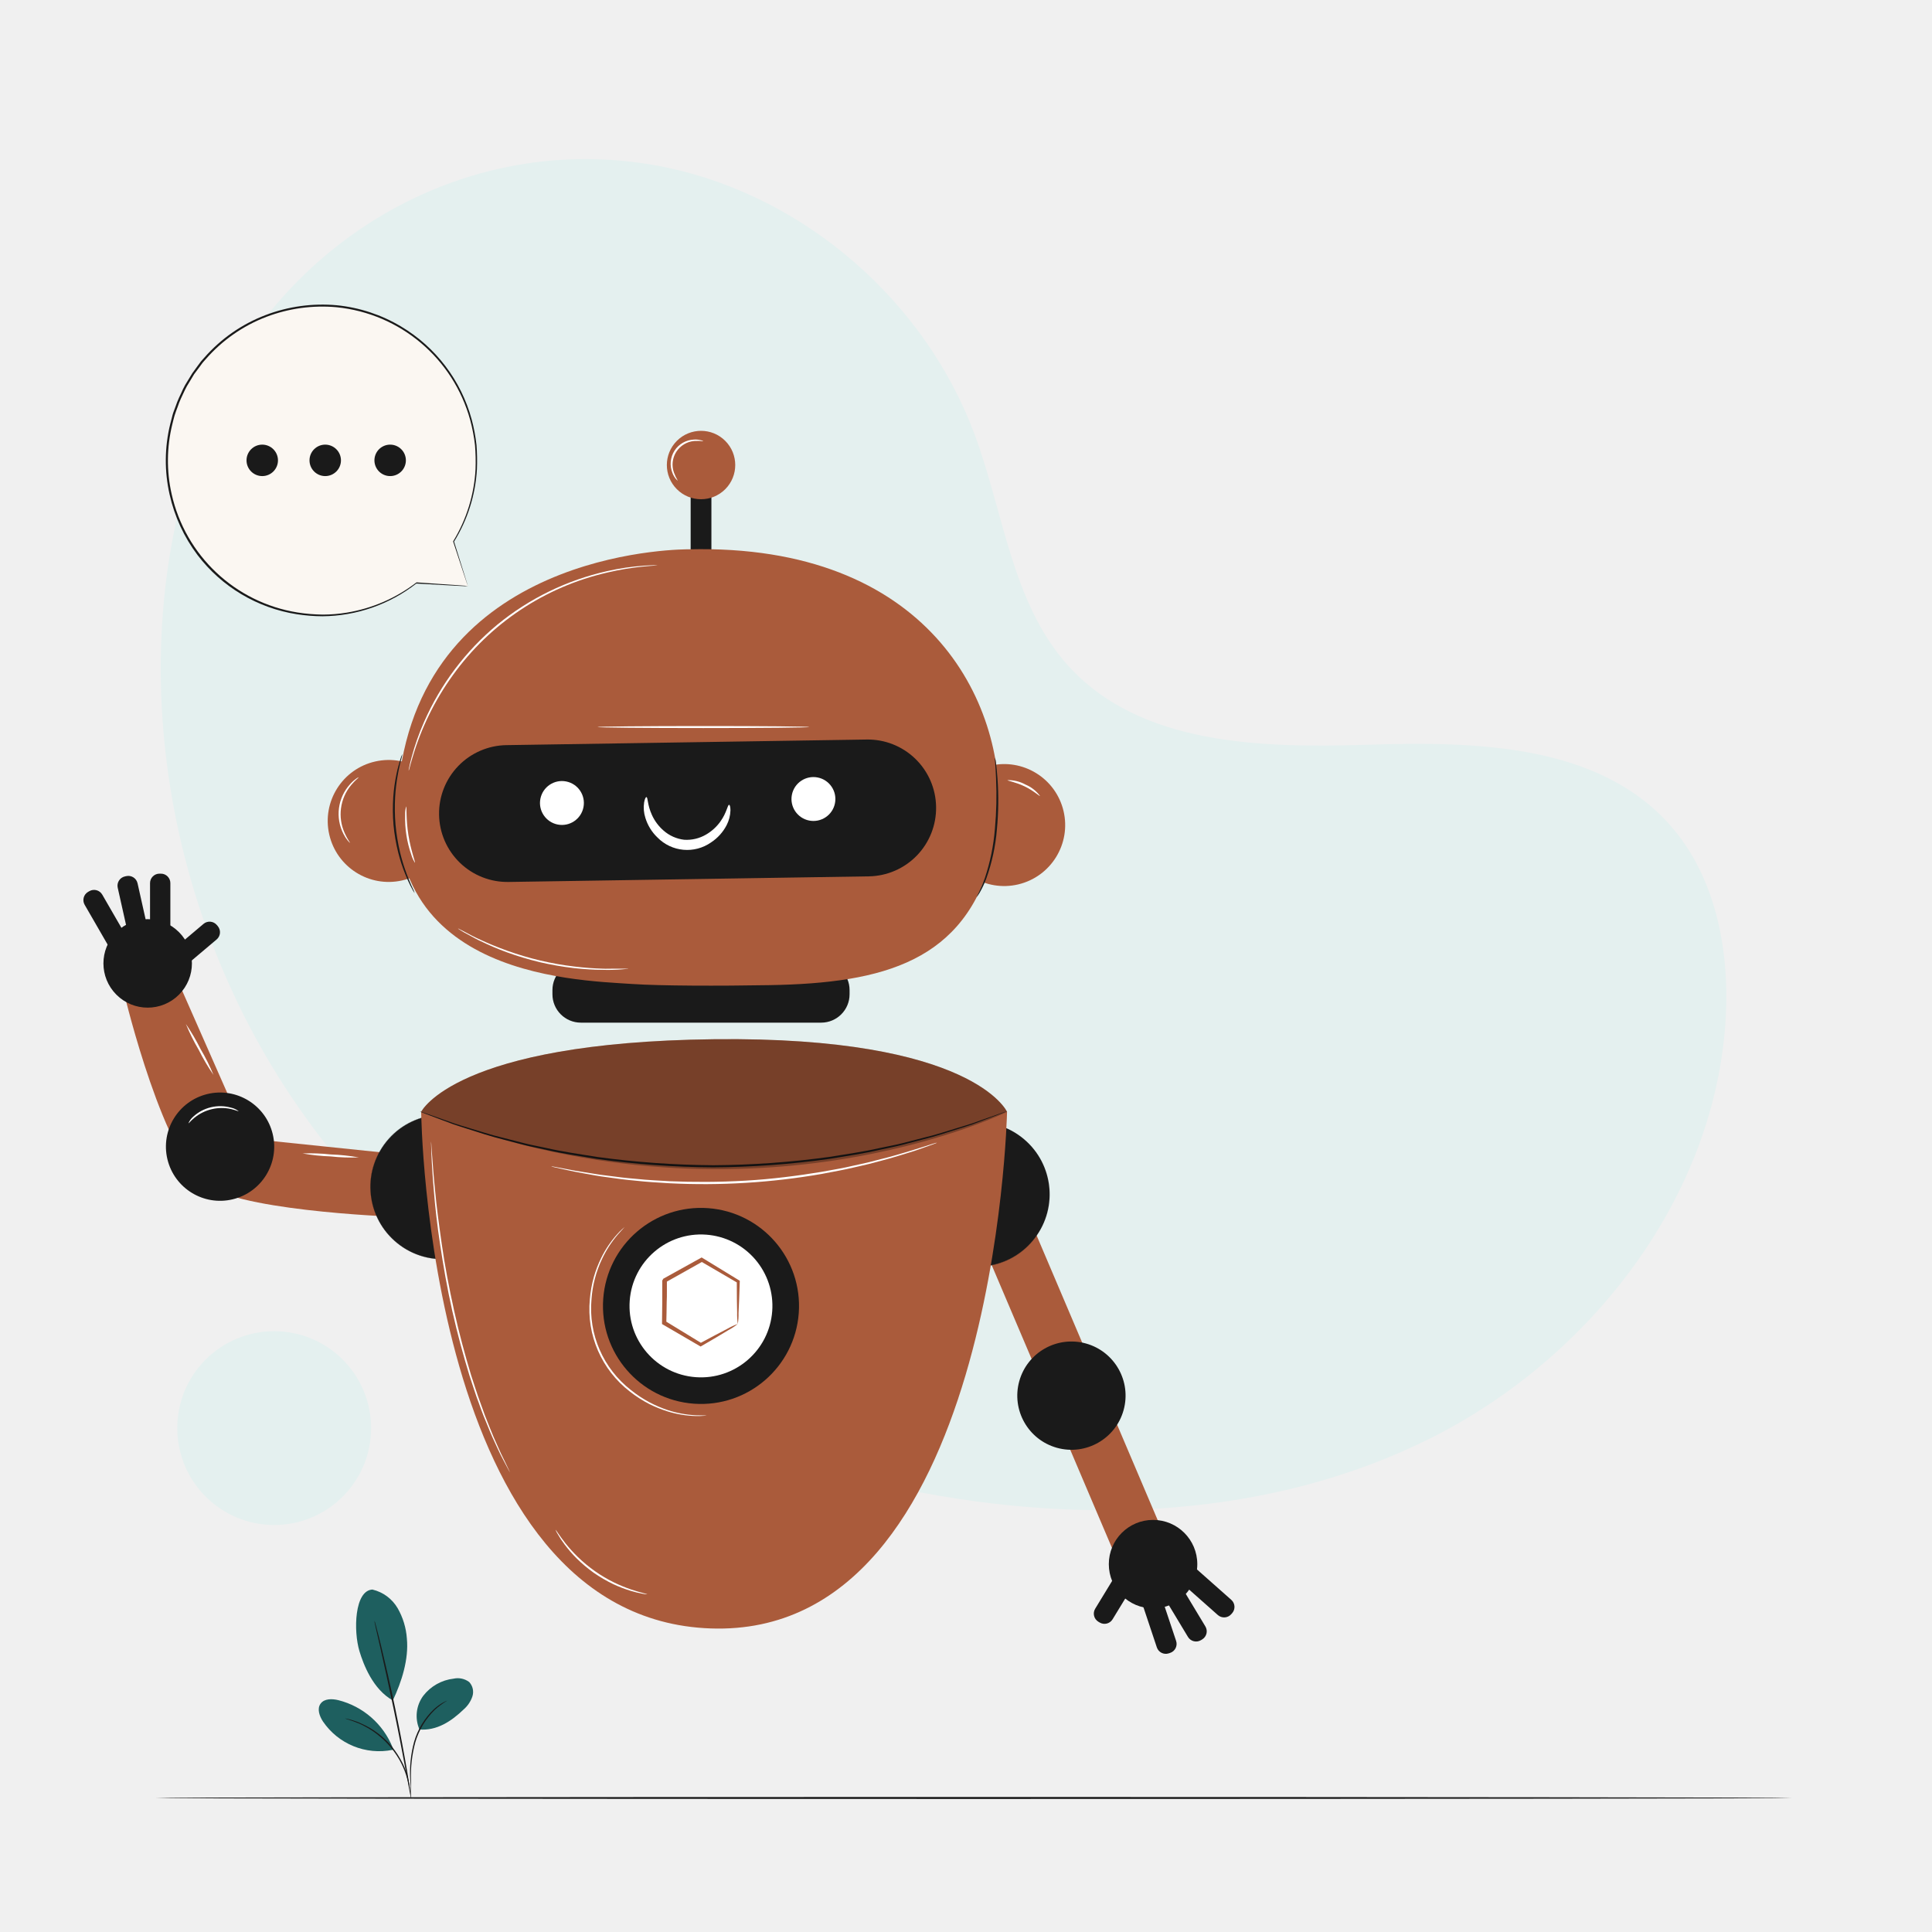
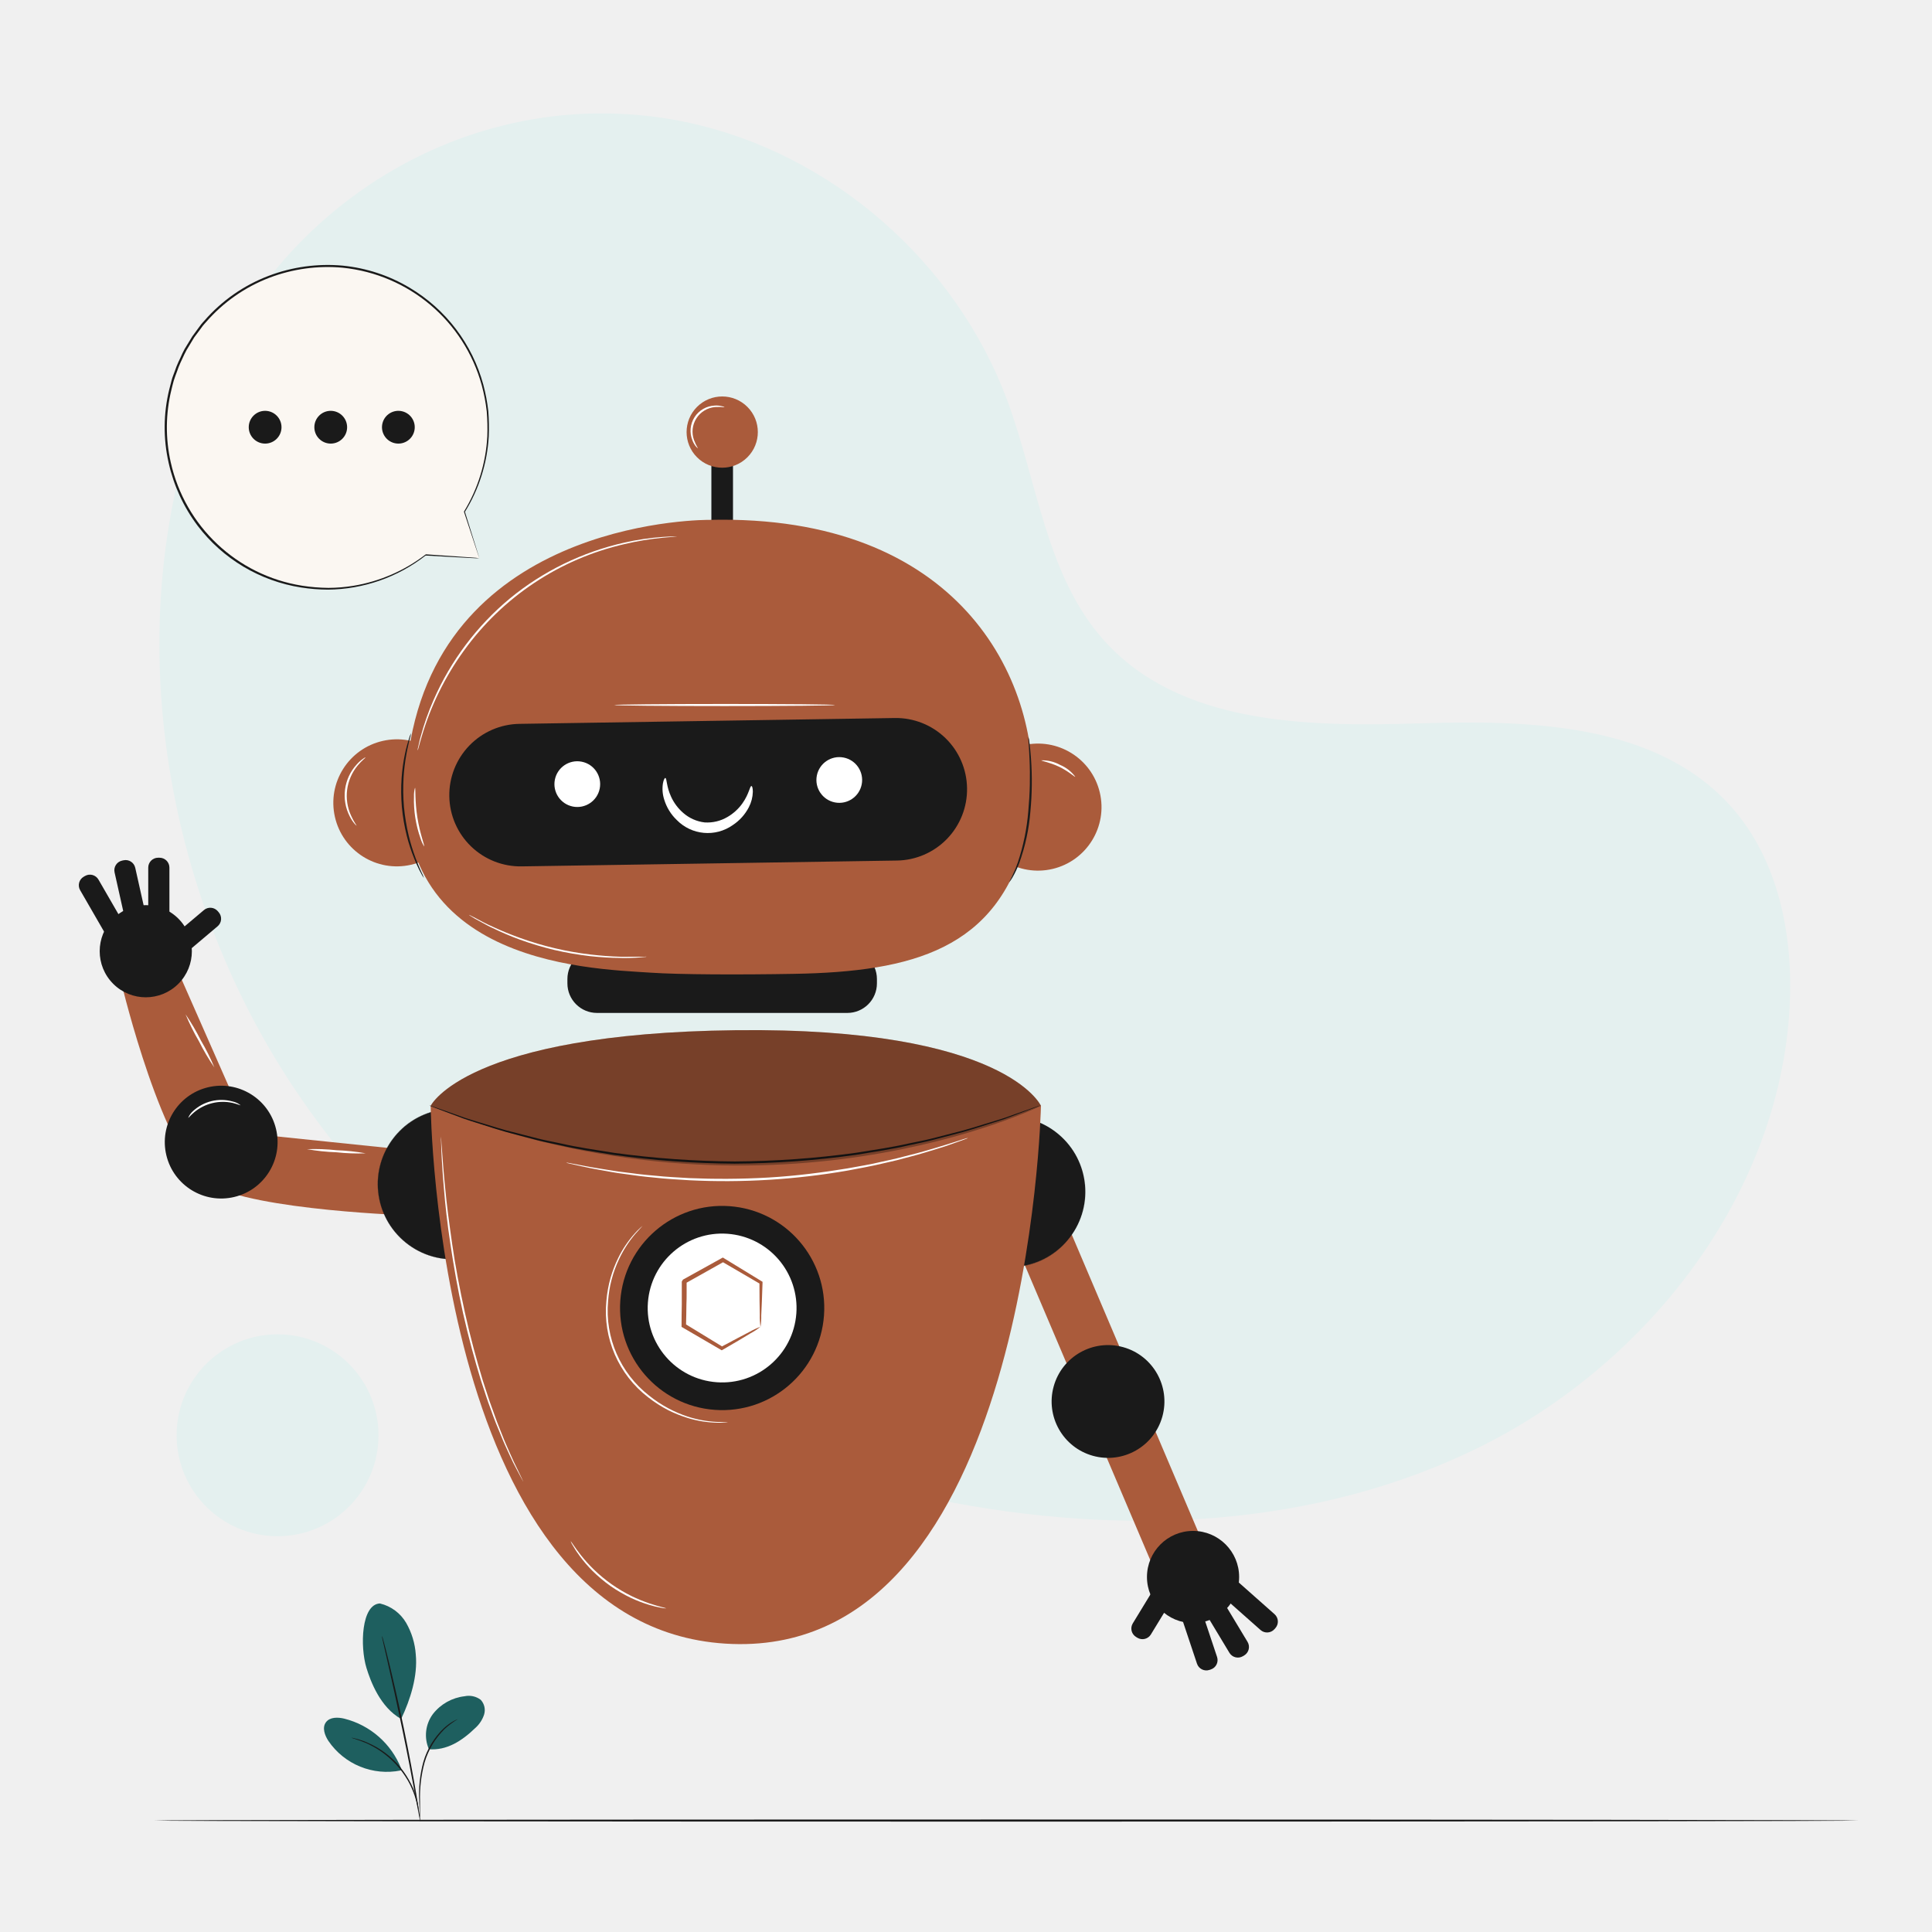
- <svg xmlns="http://www.w3.org/2000/svg" viewBox="0 0 500 500">
+ <svg xmlns="http://www.w3.org/2000/svg" viewBox="2 13 480 480">
  <g id="background-simple">
    <path d="M58.74,97.09l2.43-4c20.52-33.81,57.61-54.19,96.72-51.71a100.9,100.9,0,0,1,15,2.05c35.56,7.61,66.5,34.5,79.32,68.94,7.54,20.25,9.65,43.57,24,59.65,18.63,20.92,50.26,21.58,78.06,20.71s59.45-.13,78,20.88c11.61,13.15,15.3,31.86,14.37,49.47-2.48,46.64-35,88.35-76.31,109.08s-90,22.58-135.24,13.46c-63.36-12.77-123.63-47.85-159.85-102S29.76,155.57,58.74,97.09Z" style="fill:#E4F0EF" />
    <circle cx="70.96" cy="369.59" r="25.08" style="fill:#E4F0EF" />
  </g>
  <g id="Floor">
    <path d="M463.78,465.31c0,.15-94.83.26-211.77.26s-211.79-.11-211.79-.26,94.8-.26,211.79-.26S463.78,465.17,463.78,465.31Z" style="fill:#1A1A1A" />
  </g>
  <g id="Plant">
    <path d="M96.44,411.39a10.28,10.28,0,0,1,6.47,4.81,18.34,18.34,0,0,1,2.39,7.87c.51,5.32-1.34,11.19-3.64,16-5.19-2.9-7.6-9.35-8.62-12.7-1.61-5.29-1.31-15.84,3.4-16" style="fill:#1E5F5F" />
    <path d="M108.56,447.59a8.77,8.77,0,0,1,1-8.75,11.62,11.62,0,0,1,7.86-4.41,4.94,4.94,0,0,1,4,.87,3.75,3.75,0,0,1,.84,3.72,7.65,7.65,0,0,1-2.18,3.3c-3.29,3.18-7.06,5.65-11.62,5.27" style="fill:#1E5F5F" />
    <path d="M106.32,464.72a5.66,5.66,0,0,1-.07-1.1c0-.78,0-1.79-.08-3a30.59,30.59,0,0,1,1-9.85,18.82,18.82,0,0,1,5.13-8.43,12.8,12.8,0,0,1,2.45-1.77,6.72,6.72,0,0,1,.73-.36.75.75,0,0,1,.27-.1,20.44,20.44,0,0,0-3.26,2.43,19.41,19.41,0,0,0-5,8.34,32.94,32.94,0,0,0-1.13,9.74c0,1.27,0,2.29,0,3A7.51,7.51,0,0,1,106.32,464.72Z" style="fill:#1A1A1A" />
    <path d="M96.92,419.45a2.53,2.53,0,0,1,.15.45q.15.51.36,1.32c.31,1.15.74,2.82,1.24,4.89,1,4.14,2.34,9.88,3.66,16.24s2.38,12.16,3.09,16.36c.35,2.1.62,3.8.8,5,.08.56.14,1,.19,1.36a2.42,2.42,0,0,1,0,.48,3.23,3.23,0,0,1-.12-.47c-.07-.35-.15-.79-.26-1.35-.23-1.21-.54-2.9-.92-4.95-.78-4.19-1.88-10-3.2-16.33s-2.6-12.1-3.54-16.25c-.47-2-.85-3.71-1.12-4.92-.12-.55-.22-1-.29-1.34A2.12,2.12,0,0,1,96.92,419.45Z" style="fill:#1A1A1A" />
    <path d="M101.66,452.36A20.57,20.57,0,0,0,87.56,440c-1.61-.39-3.61-.44-4.59.9s-.29,3.24.62,4.63a17.56,17.56,0,0,0,18,7.33" style="fill:#1E5F5F" />
    <path d="M89.32,444.73a6.16,6.16,0,0,1,1,.21,11.35,11.35,0,0,1,1.17.34c.44.16,1,.3,1.51.55s1.16.49,1.77.83a18.09,18.09,0,0,1,1.94,1.14,22.29,22.29,0,0,1,3.93,3.32,22.69,22.69,0,0,1,3,4.17,20.41,20.41,0,0,1,1,2,18.24,18.24,0,0,1,.67,1.84c.2.56.28,1.1.4,1.56a10.85,10.85,0,0,1,.22,1.2,6,6,0,0,1,.1,1c-.09,0-.25-1.46-1-3.71a18,18,0,0,0-.69-1.79,20.41,20.41,0,0,0-1-2,23.22,23.22,0,0,0-3-4.08,24.29,24.29,0,0,0-3.84-3.29c-.66-.42-1.28-.83-1.9-1.14a17.32,17.32,0,0,0-1.73-.86C90.74,445.14,89.29,444.81,89.32,444.73Z" style="fill:#1A1A1A" />
  </g>
  <g id="speech-bubble">
    <path d="M121.1,151.7l-3.7-11.55a40.18,40.18,0,1,0-9.62,10.7l0,0Z" style="fill:#FBF7F2" />
    <path d="M121.1,151.7l-.84,0-2.54-.13-10-.55a.11.11,0,0,1-.11-.12.14.14,0,0,1,0-.06l0,0,.16.16a40.07,40.07,0,0,1-24.31,8.49,45,45,0,0,1-6.65-.53,40.08,40.08,0,0,1-25.7-15.33A40.71,40.71,0,0,1,43.9,128a39.65,39.65,0,0,1,.16-18.28c.19-.76.39-1.53.59-2.29s.53-1.5.79-2.25a22.44,22.44,0,0,1,.88-2.23c.34-.72.69-1.44,1-2.17a17.46,17.46,0,0,1,1.18-2.11l1.27-2.08,1.46-2,.74-1c.25-.32.54-.61.81-.92A40,40,0,0,1,68.75,81.53,41.2,41.2,0,0,1,87.16,79a40.15,40.15,0,0,1,16.61,5.48,40.28,40.28,0,0,1,18.31,24.1,44.63,44.63,0,0,1,1.24,6.6,52.93,52.93,0,0,1,.11,6.26,39.91,39.91,0,0,1-5.94,18.76v-.09c1.18,3.76,2.08,6.66,2.7,8.64.3,1,.52,1.69.68,2.2l.22.74s-.1-.27-.27-.77l-.73-2.21c-.64-2-1.59-4.82-2.81-8.53a.13.13,0,0,1,0-.09,39.89,39.89,0,0,0,5.79-18.67,52,52,0,0,0-.14-6.2,43.7,43.7,0,0,0-1.25-6.54A40,40,0,0,0,87.12,79.51,40.7,40.7,0,0,0,68.94,82,39.6,39.6,0,0,0,53.21,93c-.26.31-.55.59-.8.91l-.73,1-1.44,1.93L49,98.9A17.93,17.93,0,0,0,47.82,101c-.34.71-.68,1.43-1,2.14a21.79,21.79,0,0,0-.86,2.2c-.26.74-.57,1.47-.79,2.22s-.39,1.51-.58,2.26a39.35,39.35,0,0,0-.18,18A39.84,39.84,0,0,0,77,158.51a45.64,45.64,0,0,0,6.59.55,39.35,39.35,0,0,0,6.15-.51,40.12,40.12,0,0,0,18-7.79.11.11,0,0,1,.16,0,.12.12,0,0,1,0,.14l0,0-.08-.18,9.88.68,2.56.18Z" style="fill:#1A1A1A" />
    <path d="M71.94,119.14a4.07,4.07,0,1,1-4.07-4.07A4.08,4.08,0,0,1,71.94,119.14Z" style="fill:#1A1A1A" />
    <path d="M88.24,119.14a4.07,4.07,0,1,1-4.07-4.07A4.08,4.08,0,0,1,88.24,119.14Z" style="fill:#1A1A1A" />
    <path d="M104.5,117.11a4.07,4.07,0,1,1-5.57-1.49A4.07,4.07,0,0,1,104.5,117.11Z" style="fill:#1A1A1A" />
  </g>
  <g id="Character">
    <path d="M106.12,299,64,294.64,46.16,254.15,32.3,257.76S42.54,300.55,54,307.18,104.61,315,104.61,315Z" style="fill:#AA5B3B" />
    <circle cx="114.55" cy="307.18" r="18.68" transform="translate(-191.15 188.74) rotate(-48.37)" style="fill:#1A1A1A" />
    <path d="M114.55,325.88a18.71,18.71,0,1,1,13.23-5.48A18.59,18.59,0,0,1,114.55,325.88Zm0-37.36A18.66,18.66,0,1,0,127.74,294,18.54,18.54,0,0,0,114.55,288.52Z" style="fill:#1A1A1A" />
    <circle cx="56.95" cy="296.76" r="14.01" transform="translate(-67.7 21.49) rotate(-13.5)" style="fill:#1A1A1A" />
    <circle cx="38.22" cy="249.33" r="11.45" transform="translate(-165.11 100.05) rotate(-45)" style="fill:#1A1A1A" />
    <path d="M45.66,241.68H58a0,0,0,0,1,0,0v5.27a0,0,0,0,1,0,0H45.66a2.45,2.45,0,0,1-2.45-2.45v-.36A2.45,2.45,0,0,1,45.66,241.68Z" transform="translate(246.88 398.32) rotate(139.82)" style="fill:#1A1A1A" />
    <path d="M36.52,230.85h12a.35.35,0,0,1,.35.35v4.56a.35.35,0,0,1-.35.35h-12a2.45,2.45,0,0,1-2.45-2.45v-.36A2.45,2.45,0,0,1,36.52,230.85Z" transform="translate(274.94 192.03) rotate(90)" style="fill:#1A1A1A" />
    <path d="M29.17,231.36h12a.35.35,0,0,1,.35.35v4.56a.35.35,0,0,1-.35.35h-12a2.45,2.45,0,0,1-2.45-2.45v-.36a2.45,2.45,0,0,1,2.45-2.45Z" transform="translate(255.01 149.62) rotate(77.39)" style="fill:#1A1A1A" />
    <path d="M21.72,234.48h12a.35.35,0,0,1,.35.35v4.56a.35.35,0,0,1-.35.35h-12a2.45,2.45,0,0,1-2.45-2.45v-.36a2.45,2.45,0,0,1,2.45-2.45Z" transform="translate(218.67 95.48) rotate(60)" style="fill:#1A1A1A" />
    <rect x="270.44" y="311.97" width="13.7" height="92.95" transform="translate(672.75 579.77) rotate(156.96)" style="fill:#AA5B3B" />
    <circle cx="252.96" cy="309.12" r="18.68" transform="translate(-146.41 302.29) rotate(-49.73)" style="fill:#1A1A1A" />
    <path d="M253,327.84a18.72,18.72,0,0,1-17.9-24.23A18.7,18.7,0,1,1,253,327.84Zm0-37.38a18.66,18.66,0,1,0,17.85,24.16h0a18.67,18.67,0,0,0-12.33-23.32A18.77,18.77,0,0,0,252.94,290.46Z" style="fill:#1A1A1A" />
    <circle cx="277.29" cy="361.2" r="14.01" transform="translate(-144.97 531.65) rotate(-74.47)" style="fill:#1A1A1A" />
    <circle cx="298.41" cy="404.8" r="11.45" style="fill:#1A1A1A" />
    <path d="M283.32,410.85h12.32a0,0,0,0,1,0,0v5.27a0,0,0,0,1,0,0H283.32a2.45,2.45,0,0,1-2.45-2.45v-.36A2.45,2.45,0,0,1,283.32,410.85Z" transform="translate(-214.84 444.45) rotate(-58.64)" style="fill:#1A1A1A" />
    <path d="M295.42,418.22h12a.35.35,0,0,1,.35.35v4.56a.35.35,0,0,1-.35.35h-12A2.45,2.45,0,0,1,293,421v-.36A2.45,2.45,0,0,1,295.42,418.22Z" transform="translate(-3.76 839.01) rotate(-108.46)" style="fill:#1A1A1A" />
    <path d="M302.23,415.42h12a.35.35,0,0,1,.35.35v4.56a.35.35,0,0,1-.35.35h-12a2.45,2.45,0,0,1-2.45-2.45v-.36a2.45,2.45,0,0,1,2.45-2.45Z" transform="translate(107.6 896.9) rotate(-121.07)" style="fill:#1A1A1A" />
    <path d="M308.31,410.1h12a.35.35,0,0,1,.35.35V415a.35.35,0,0,1-.35.35h-12a2.45,2.45,0,0,1-2.45-2.45v-.36A2.45,2.45,0,0,1,308.31,410.1Z" transform="translate(273.99 929.38) rotate(-138.46)" style="fill:#1A1A1A" />
    <path d="M109,287.74s1.35,131.14,74.94,133.7,76.68-132.76,76.68-133.7c0,0-8.69-19.55-75.81-18.79S109,287.74,109,287.74Z" style="fill:#AA5B3B" />
    <rect x="142.96" y="248.88" width="76.9" height="15.77" rx="7.35" transform="translate(362.83 513.54) rotate(180)" style="fill:#1A1A1A" />
    <rect x="178.74" y="120.89" width="5.37" height="27.15" transform="translate(362.85 268.94) rotate(180)" style="fill:#1A1A1A" />
    <circle cx="259.9" cy="213.5" r="15.78" transform="translate(-42.34 65.91) rotate(-13.37)" style="fill:#AA5B3B" />
    <circle cx="100.6" cy="212.46" r="15.78" transform="translate(-44.51 27.52) rotate(-12.78)" style="fill:#AA5B3B" />
    <path d="M178.3,142.16S114.14,141.39,104,197s44.1,56.61,59.71,57.66c7.07.48,22.21.53,35.57.29,29.58-.51,50.48-6.23,57.59-33.67a51.42,51.42,0,0,0,1.59-9.83C260.33,181.33,240,140.68,178.3,142.16Z" style="fill:#AA5B3B" />
    <path d="M224.84,226.8l-93.21,1.45a17.69,17.69,0,0,1-18-17.41h0a17.7,17.7,0,0,1,17.42-18l93.21-1.45a17.68,17.68,0,0,1,18,17.41h0A17.69,17.69,0,0,1,224.84,226.8Z" style="fill:#1A1A1A" />
    <path d="M151,208.91a5.68,5.68,0,1,1-4.48-6.67A5.68,5.68,0,0,1,151,208.91Z" style="fill:#fff" />
    <path d="M216.09,207.87a5.68,5.68,0,1,1-4.48-6.66A5.68,5.68,0,0,1,216.09,207.87Z" style="fill:#fff" />
    <path d="M206.72,339.82a25.37,25.37,0,1,1-23.46-27.15A25.38,25.38,0,0,1,206.72,339.82Z" style="fill:#1A1A1A" />
    <path d="M199.85,339.32a18.49,18.49,0,1,1-17.09-19.79A18.48,18.48,0,0,1,199.85,339.32Z" style="fill:#fff" />
    <path d="M190.94,342.68a18.38,18.38,0,0,1-.17-3.05c-.05-1.91-.09-4.64-.09-8l.2.37-9.51-5.55h.53l-9.6,5.39c-.26.44.35-.59.29-.48h0v1.42l0,1.43c0,.94,0,1.88-.05,2.8,0,1.84-.07,3.62-.1,5.34l-.26-.46,9.4,5.74h-.42c2.93-1.58,5.35-2.84,7-3.7a19.44,19.44,0,0,1,2.77-1.3,14.62,14.62,0,0,1-2.4,1.59c-1.62,1-4,2.41-7,4.14l-.21.12-.21-.12-9.52-5.55-.26-.15v-.32q0-2.58.06-5.34c0-.92,0-1.85,0-2.8l0-1.42V331.4h0c-.06.11.55-.91.29-.48l9.63-5.34.28-.15.26.16,9.39,5.74.21.13v.24c-.11,3.46-.22,6.24-.32,8.13A15.32,15.32,0,0,1,190.94,342.68Z" style="fill:#AA5B3B" />
    <circle cx="181.43" cy="120.35" r="8.85" transform="translate(-31.96 163.54) rotate(-45)" style="fill:#AA5B3B" />
    <path d="M167.29,206.29c.42.05.21,2,1.45,4.67a11.79,11.79,0,0,0,3,4,9.77,9.77,0,0,0,5.33,2.37,9.9,9.9,0,0,0,5.68-1.36,11.84,11.84,0,0,0,3.68-3.35c1.7-2.37,1.85-4.36,2.27-4.33.17,0,.34.5.34,1.44a8.84,8.84,0,0,1-1,3.84,11.8,11.8,0,0,1-4,4.43,10.77,10.77,0,0,1-13.9-1.27,11.73,11.73,0,0,1-3.12-5.08,8.7,8.7,0,0,1-.32-4C166.87,206.72,167.13,206.26,167.29,206.29Z" style="fill:#fff" />
    <path d="M252.72,232.2c-.1,0,1.05-1.8,2.16-4.95a53.6,53.6,0,0,0,2.6-12.74,93.84,93.84,0,0,0,.3-13c-.07-1.67-.15-3-.23-4a7,7,0,0,1-.05-1.46,7.82,7.82,0,0,1,.25,1.44c.14.93.28,2.28.4,4a79.05,79.05,0,0,1-.15,13.12,49.61,49.61,0,0,1-2.77,12.82,25.28,25.28,0,0,1-1.7,3.61A8.25,8.25,0,0,1,252.72,232.2Z" style="fill:#1A1A1A" />
    <path d="M104.12,195.14a7.52,7.52,0,0,1-.31,1.43c-.13.45-.27,1-.4,1.66s-.33,1.38-.45,2.21a48.61,48.61,0,0,0-.7,5.83,51.27,51.27,0,0,0,.1,7.18,52.07,52.07,0,0,0,1.16,7.08,48.47,48.47,0,0,0,1.72,5.62c.27.79.58,1.48.83,2.1s.49,1.14.69,1.56a7.9,7.9,0,0,1,.56,1.35,8,8,0,0,1-.74-1.26,16.87,16.87,0,0,1-.77-1.54c-.28-.6-.62-1.29-.91-2.08a42.85,42.85,0,0,1-1.84-5.63,48.46,48.46,0,0,1-1.22-7.16,47.73,47.73,0,0,1-.06-7.25,43.47,43.47,0,0,1,.82-5.87c.15-.83.36-1.56.53-2.21s.33-1.2.48-1.65A9,9,0,0,1,104.12,195.14Z" style="fill:#1A1A1A" />
    <path d="M108.66,287.63l.38.11,1.12.38,4.26,1.5,3.08,1.1c1.13.38,2.38.74,3.71,1.15,2.67.79,5.68,1.82,9.1,2.62l5.33,1.37c1.86.47,3.82.82,5.84,1.26,4,.92,8.39,1.55,13,2.29a232.19,232.19,0,0,0,30.08,2.15,230.43,230.43,0,0,0,30.08-2.15c4.58-.74,8.94-1.36,13-2.29,2-.43,4-.78,5.84-1.25l5.34-1.37c3.41-.8,6.42-1.83,9.09-2.62,1.33-.41,2.58-.77,3.71-1.15l3.08-1.1,4.26-1.5,1.12-.38a2,2,0,0,1,.39-.11l-.37.16-1.1.43-4.23,1.59L251.62,291c-1.12.39-2.37.76-3.7,1.19-2.67.82-5.67,1.87-9.09,2.7l-5.34,1.4c-1.85.48-3.82.84-5.84,1.29-4,.94-8.4,1.58-13,2.34a226.13,226.13,0,0,1-30.15,2.19,227.33,227.33,0,0,1-30.14-2.2c-4.59-.75-9-1.4-13-2.34-2-.45-4-.81-5.84-1.29l-5.34-1.4c-3.42-.83-6.42-1.88-9.09-2.7-1.33-.43-2.57-.8-3.7-1.19l-3.07-1.15-4.23-1.59-1.1-.43A2,2,0,0,1,108.66,287.63Z" style="fill:#1A1A1A" />
    <g style="opacity:0.3">
      <path d="M109,287.74s8.69-18,75.81-18.79,75.81,18.79,75.81,18.79S192.88,321.13,109,287.74Z" />
    </g>
    <path d="M170.17,146.32a1.22,1.22,0,0,1-.23,0l-.67.07c-.6.06-1.48.08-2.61.21a71.11,71.11,0,0,0-9.47,1.57,67.92,67.92,0,0,0-40,26.58,70.21,70.21,0,0,0-10.44,21.3c-.35,1.08-.54,1.94-.71,2.51l-.19.66a1,1,0,0,1-.08.22.67.67,0,0,1,0-.23c0-.18.08-.4.14-.67.14-.58.29-1.45.61-2.55a63.44,63.44,0,0,1,3.2-9.09,68.36,68.36,0,0,1,19-25.25,68.37,68.37,0,0,1,28.39-13.84,63,63,0,0,1,9.53-1.41c1.14-.1,2-.09,2.62-.12h.68C170.1,146.3,170.17,146.31,170.17,146.32Z" style="fill:#fff" />
    <path d="M107.4,223.3a7.71,7.71,0,0,1-.92-2,28.53,28.53,0,0,1-1.63-10.42,7,7,0,0,1,.26-2.18c.16,0-.06,3.34.58,7.38S107.55,223.24,107.4,223.3Z" style="fill:#fff" />
    <path d="M90.57,218.13s-.23-.16-.54-.54a9.17,9.17,0,0,1-1.13-1.75,11.38,11.38,0,0,1,1.71-12.9,8.87,8.87,0,0,1,1.55-1.4,2.16,2.16,0,0,1,.66-.38c.06.08-.84.69-1.93,2a11.8,11.8,0,0,0-1.66,12.5C89.93,217.25,90.64,218.07,90.57,218.13Z" style="fill:#fff" />
    <path d="M182,114.18a13.32,13.32,0,0,0-2.35-.05,6.13,6.13,0,0,0-5.24,8.16,13.12,13.12,0,0,0,1,2.11s-.2-.12-.48-.44a5.4,5.4,0,0,1-.9-1.55,6.28,6.28,0,0,1,5.56-8.65,5.46,5.46,0,0,1,1.78.17C181.82,114,182,114.15,182,114.18Z" style="fill:#fff" />
    <path d="M269.16,206c-.11.12-1.66-1.37-4-2.49s-4.47-1.45-4.45-1.61a9.2,9.2,0,0,1,4.67,1.14A9.06,9.06,0,0,1,269.16,206Z" style="fill:#fff" />
    <path d="M132,381.07a1.25,1.25,0,0,1-.12-.19l-.33-.59c-.3-.57-.7-1.33-1.22-2.3-.26-.5-.54-1.06-.86-1.66l-.94-2c-.68-1.45-1.44-3.1-2.19-5-.38-.93-.78-1.91-1.2-2.92s-.78-2.11-1.19-3.22c-.86-2.21-1.59-4.64-2.44-7.16-1.57-5.1-3.11-10.75-4.46-16.75s-2.33-11.79-3.13-17.06-1.32-10-1.64-14.06c-.19-2-.31-3.82-.41-5.42s-.19-3-.22-4.1-.06-1.95-.09-2.59v-.67a.82.82,0,0,1,0-.23.77.77,0,0,1,0,.23l.06.67c0,.63.11,1.5.18,2.58s.17,2.5.31,4.09.27,3.41.49,5.41c.36,4,1,8.76,1.75,14s1.84,11,3.16,17,2.87,11.64,4.4,16.73c.85,2.52,1.56,4.94,2.4,7.15.4,1.12.78,2.19,1.16,3.22l1.16,2.94c.72,1.87,1.46,3.53,2.12,5l.9,2c.29.61.57,1.17.82,1.68l1.12,2.34.28.61A.77.77,0,0,1,132,381.07Z" style="fill:#fff" />
    <path d="M92.87,299.54a49.89,49.89,0,0,1-7.31-.26,51.9,51.9,0,0,1-7.27-.77,49.89,49.89,0,0,1,7.31.26A51.65,51.65,0,0,1,92.87,299.54Z" style="fill:#fff" />
    <path d="M55.25,278.19a54.11,54.11,0,0,1-3.81-6.47A54,54,0,0,1,48.1,265a54.59,54.59,0,0,1,3.8,6.48A52.8,52.8,0,0,1,55.25,278.19Z" style="fill:#fff" />
    <path d="M167.5,412.6a5.86,5.86,0,0,1-1.17-.14,26,26,0,0,1-3.13-.76,33.86,33.86,0,0,1-4.46-1.71,38,38,0,0,1-5.06-2.94,37,37,0,0,1-4.48-3.77,32.7,32.7,0,0,1-3.12-3.62,23.39,23.39,0,0,1-1.77-2.69,5.19,5.19,0,0,1-.53-1.05c.08-.05.92,1.4,2.59,3.52a37.29,37.29,0,0,0,3.17,3.5,36.59,36.59,0,0,0,9.41,6.62,39,39,0,0,0,4.36,1.79C165.87,412.21,167.52,412.5,167.5,412.6Z" style="fill:#fff" />
    <path d="M182.84,366.34a4.85,4.85,0,0,1-.7.07,18.35,18.35,0,0,1-2,.06,26.82,26.82,0,0,1-7.33-1.19,32.23,32.23,0,0,1-4.78-1.92,31.09,31.09,0,0,1-5-3.21,26.88,26.88,0,0,1-10.38-23.9,30.88,30.88,0,0,1,1.05-5.82,30.24,30.24,0,0,1,1.85-4.8,26.61,26.61,0,0,1,4.14-6.17,17.79,17.79,0,0,1,1.42-1.44,4.92,4.92,0,0,1,.53-.46s-.66.71-1.8,2a28.08,28.08,0,0,0-4,6.2,28.95,28.95,0,0,0-2.76,10.49,26.69,26.69,0,0,0,10.2,23.49,30.54,30.54,0,0,0,4.86,3.2,31,31,0,0,0,4.69,2,28,28,0,0,0,7.23,1.33C181.87,366.34,182.84,366.28,182.84,366.34Z" style="fill:#fff" />
    <path d="M61.77,287.59c0,.08-.77-.29-2-.58a11.16,11.16,0,0,0-9.46,2.27c-1,.83-1.48,1.49-1.55,1.44A4.62,4.62,0,0,1,50,289a10.35,10.35,0,0,1,9.79-2.34A4.8,4.8,0,0,1,61.77,287.59Z" style="fill:#fff" />
    <path d="M209.44,188.16c0,.14-12.28.26-27.42.26s-27.43-.12-27.43-.26,12.28-.26,27.43-.26S209.44,188,209.44,188.16Z" style="fill:#fff" />
    <path d="M162.64,250.69a1.88,1.88,0,0,1-.46.07l-1.34.12c-.58.05-1.29.09-2.12.11s-1.77.06-2.81,0c-2.09,0-4.57-.15-7.32-.44a81.16,81.16,0,0,1-8.85-1.53,80.12,80.12,0,0,1-8.6-2.58,71.11,71.11,0,0,1-6.74-2.87c-1-.44-1.77-.9-2.5-1.29s-1.35-.74-1.85-1l-1.15-.7a2.09,2.09,0,0,1-.38-.27s.16,0,.43.18l1.2.61c.51.28,1.14.61,1.88,1s1.58.79,2.53,1.21c1.88.88,4.17,1.82,6.75,2.75a78.88,78.88,0,0,0,17.34,4.08c2.72.32,5.19.5,7.26.55,1,.06,2,0,2.81,0s1.53,0,2.11,0h1.34A1.43,1.43,0,0,1,162.64,250.69Z" style="fill:#fff" />
    <path d="M242.47,295.75a.86.86,0,0,1-.24.11l-.72.27-2.78,1c-1.21.44-2.69.95-4.44,1.46s-3.72,1.17-5.95,1.73l-3.48.92c-1.21.31-2.49.57-3.8.88-2.62.63-5.46,1.13-8.44,1.7a177.48,177.48,0,0,1-39.33,2.41c-3-.19-5.91-.34-8.59-.65-1.34-.14-2.64-.24-3.88-.41l-3.57-.49c-2.28-.27-4.32-.68-6.11-1s-3.34-.62-4.59-.91l-2.88-.64-.75-.18a.9.9,0,0,1-.25-.08,1.62,1.62,0,0,1,.27,0l.75.13,2.9.55c1.26.25,2.8.54,4.6.81s3.83.66,6.11.91l3.56.45c1.24.16,2.54.25,3.88.38,2.67.29,5.55.42,8.57.6,6.05.25,12.7.26,19.68-.15s13.57-1.28,19.54-2.26c3-.55,5.82-1,8.44-1.64,1.31-.3,2.59-.55,3.8-.85l3.48-.89c2.23-.53,4.2-1.15,5.95-1.65s3.25-1,4.46-1.37l2.81-.9.74-.22Z" style="fill:#fff" />
  </g>
</svg>
